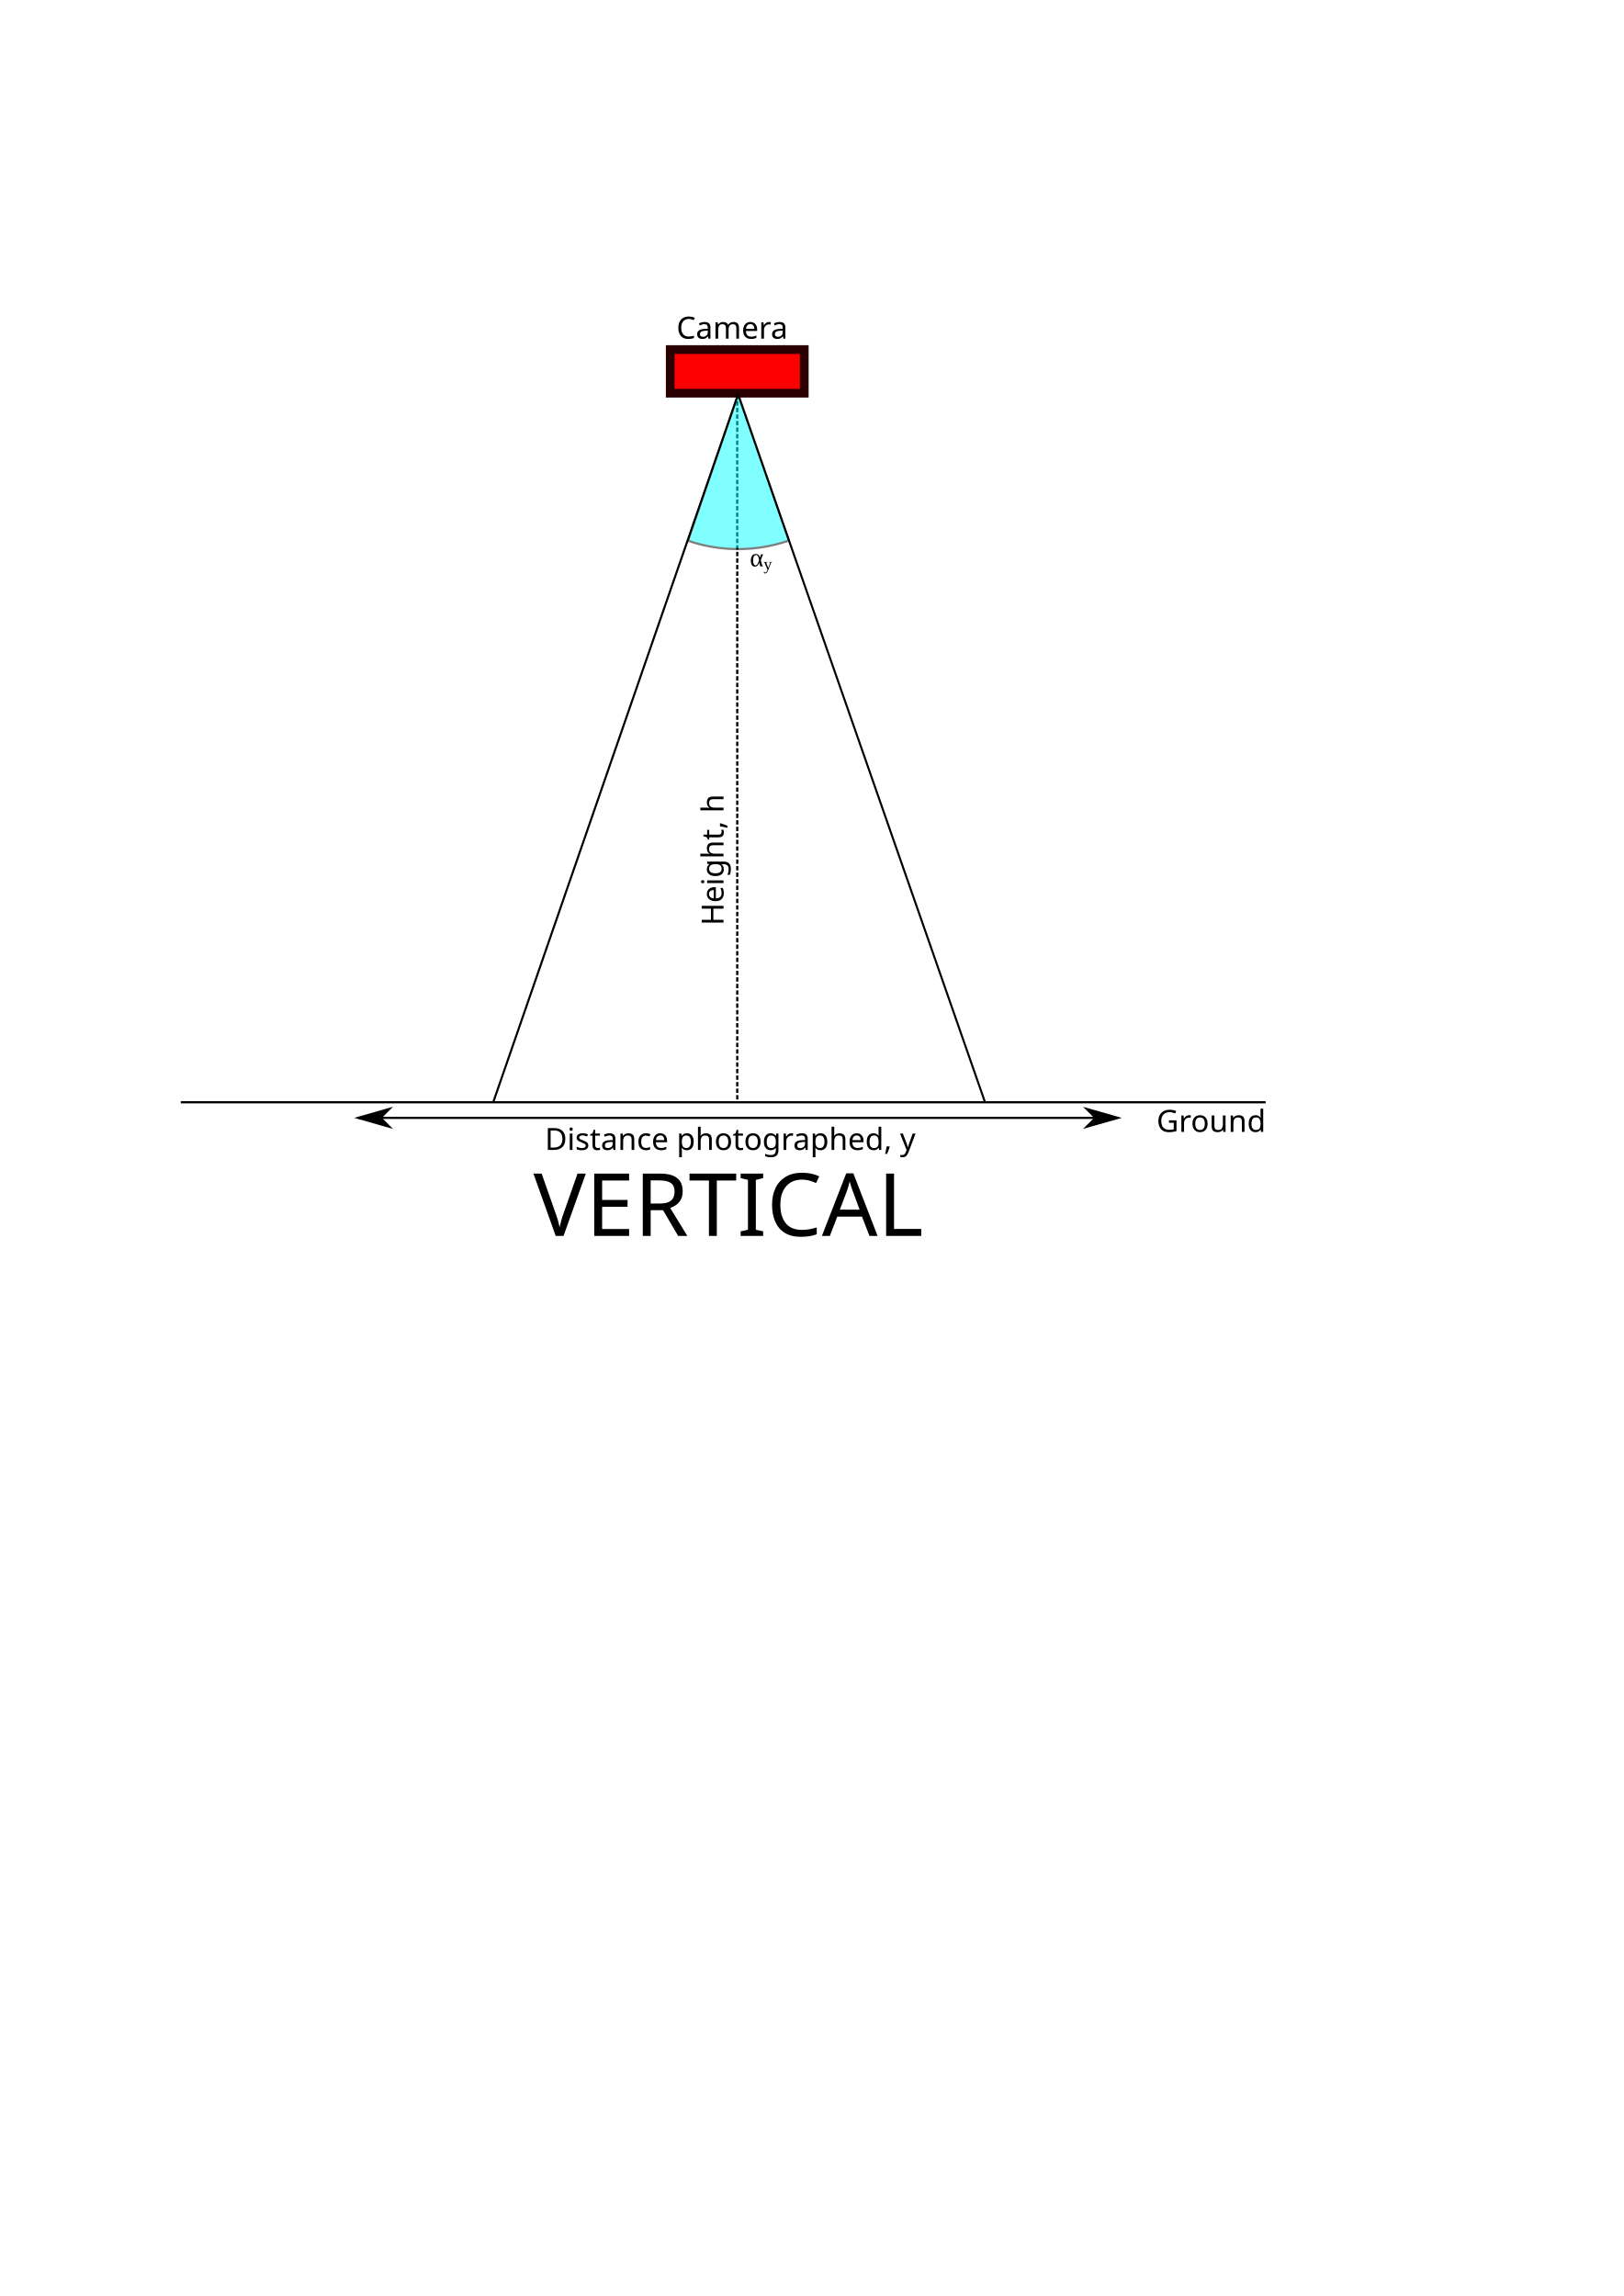
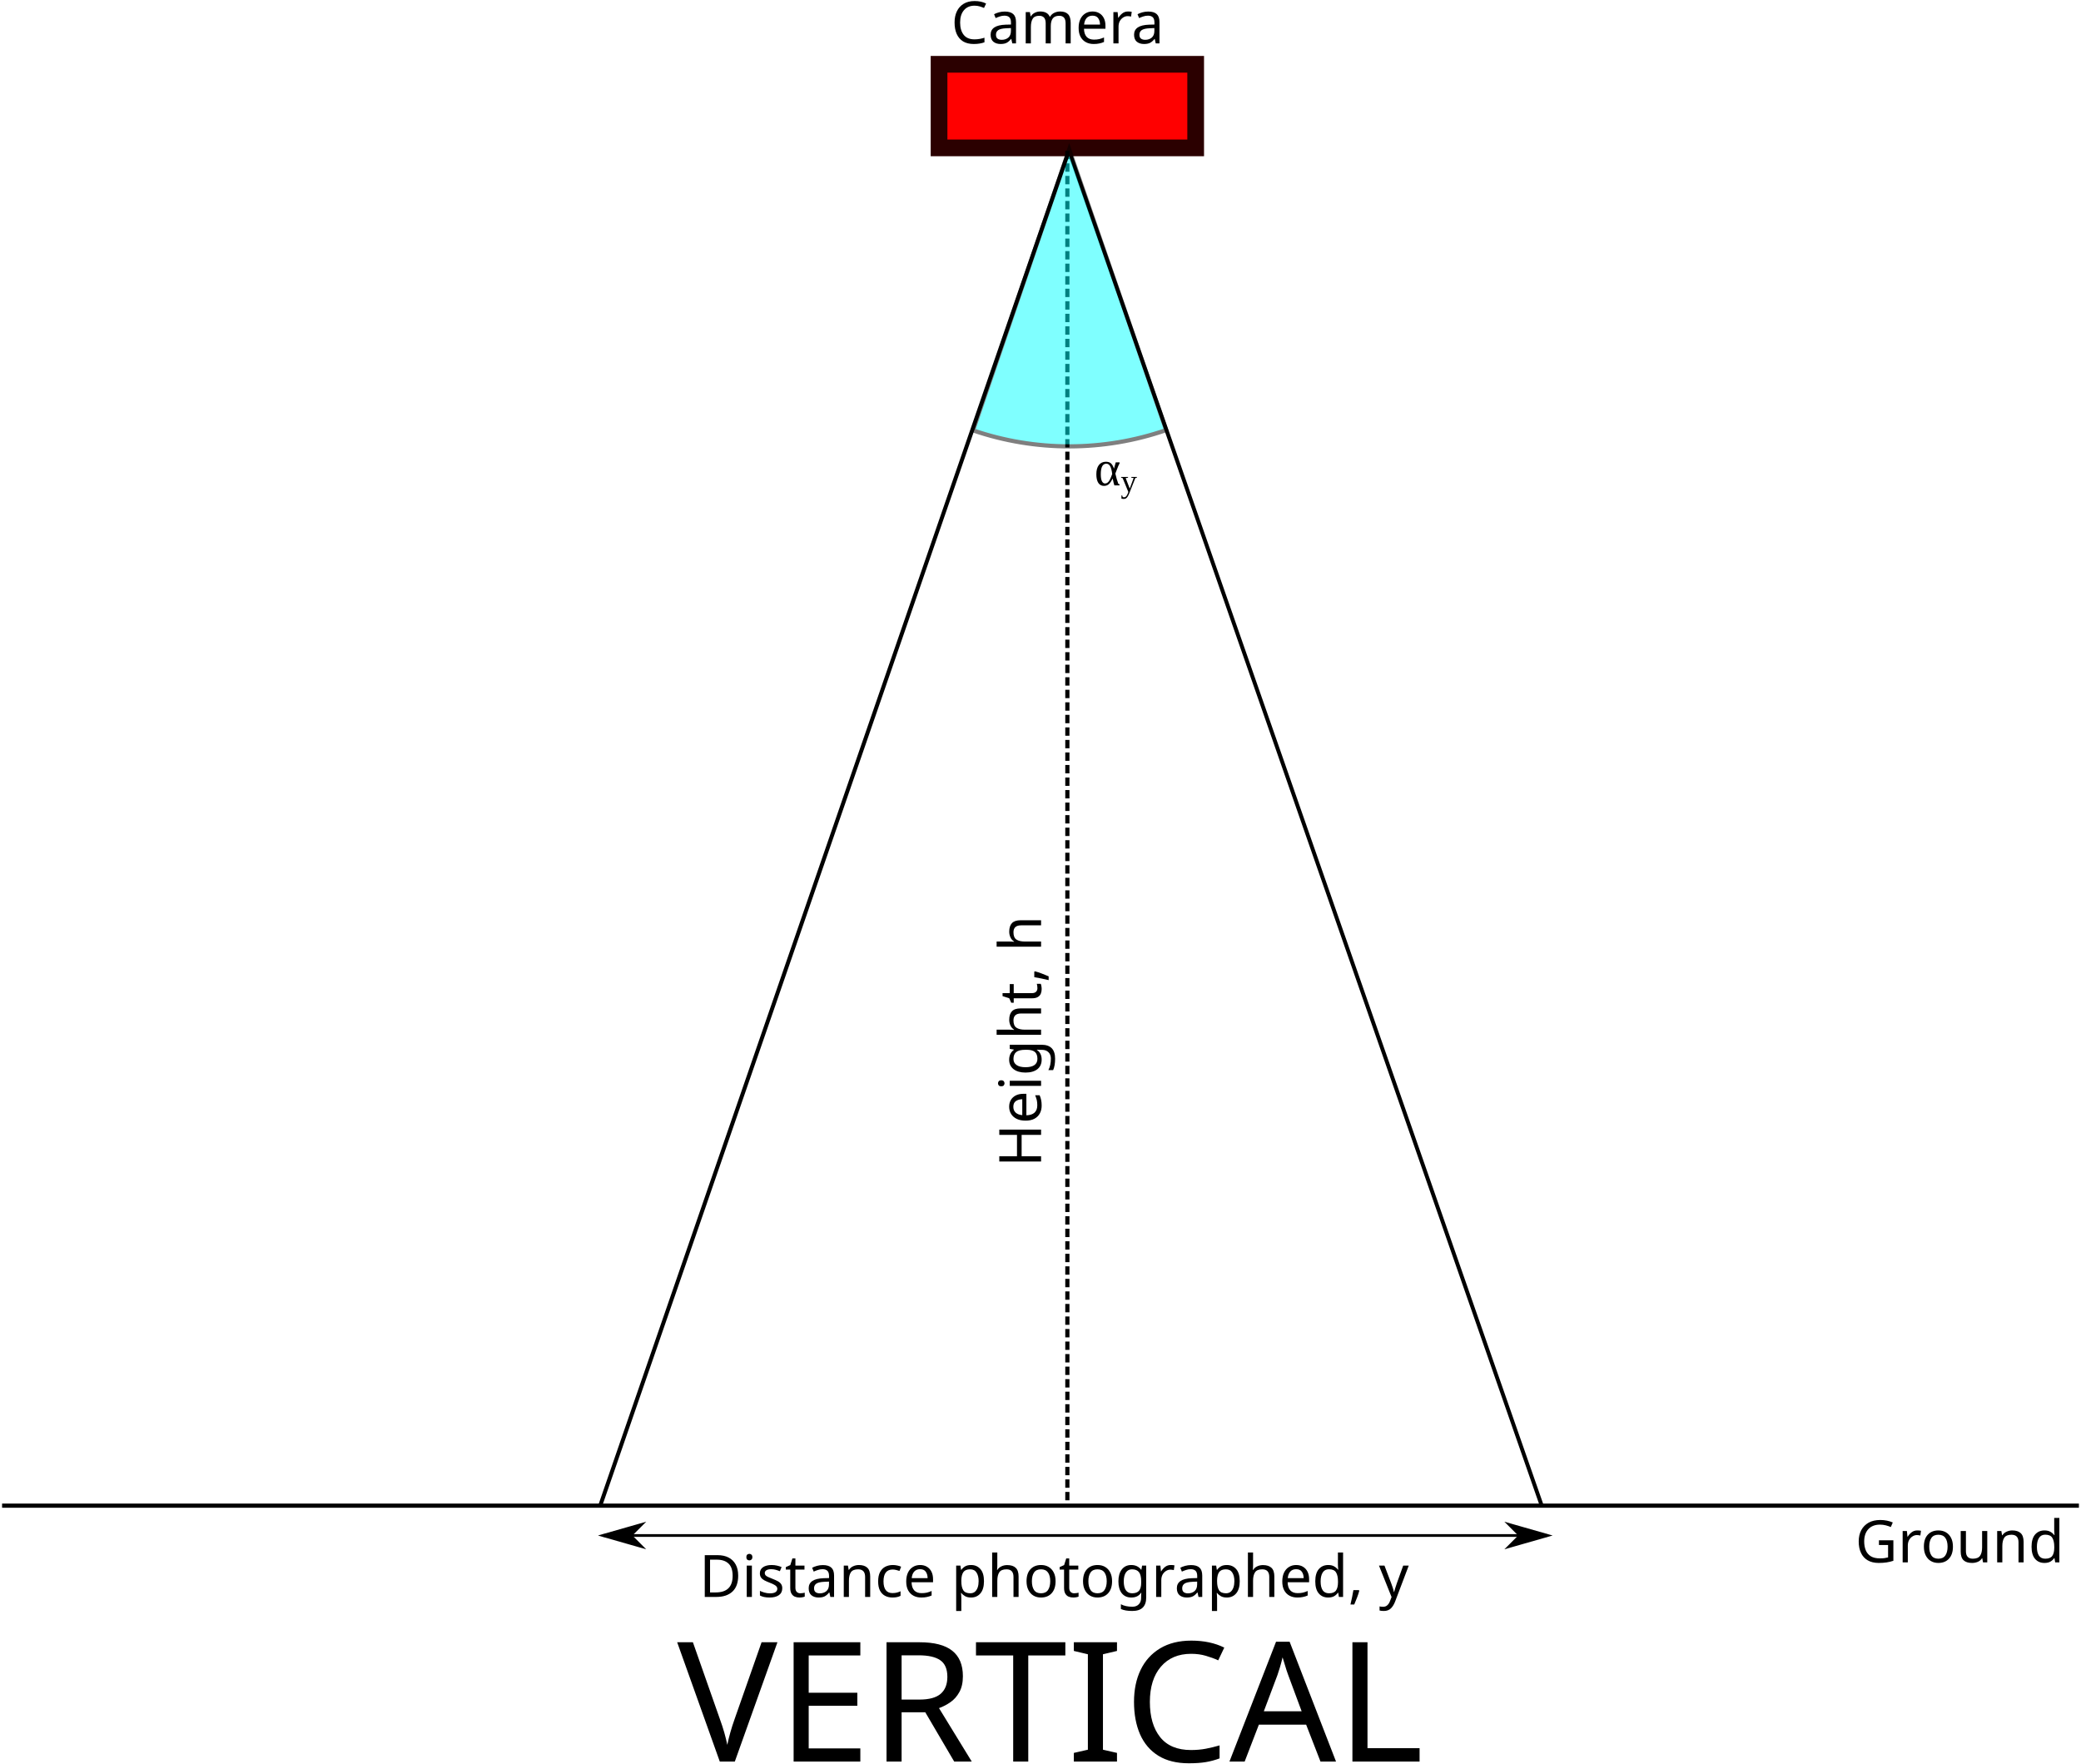
- <svg xmlns="http://www.w3.org/2000/svg" width="744.094" height="1052.362" id="svg2" version="1.1">
+ <svg xmlns="http://www.w3.org/2000/svg" width="498.143" height="422.217" id="svg2" version="1.1">
  <defs id="defs4">
-     <marker orient="auto" refY="0.0" refX="0.0" id="Arrow1Lend" style="overflow:visible;">
-       <path id="path3822" d="M 0.0,0.0 L 5.0,-5.0 L -12.5,0.0 L 5.0,5.0 L 0.0,0.0 z " style="fill-rule:evenodd;stroke:#000000;stroke-width:1.0pt;" transform="scale(0.8) rotate(180) translate(12.5,0)" />
+     <marker orient="auto" refY="0" refX="0" id="Arrow1Lend" style="overflow:visible">
+       <path id="path3822" d="M 0,0 5,-5 -12.5,0 5,5 0,0 z" style="fill-rule:evenodd;stroke:#000000;stroke-width:1pt" transform="matrix(-0.8,0,0,-0.8,-10,0)" />
    </marker>
-     <marker orient="auto" refY="0.0" refX="0.0" id="Arrow1Lstart" style="overflow:visible">
-       <path id="path3819" d="M 0.0,0.0 L 5.0,-5.0 L -12.5,0.0 L 5.0,5.0 L 0.0,0.0 z " style="fill-rule:evenodd;stroke:#000000;stroke-width:1.0pt" transform="scale(0.8) translate(12.5,0)" />
+     <marker orient="auto" refY="0" refX="0" id="Arrow1Lstart" style="overflow:visible">
+       <path id="path3819" d="M 0,0 5,-5 -12.5,0 5,5 0,0 z" style="fill-rule:evenodd;stroke:#000000;stroke-width:1pt" transform="matrix(0.8,0,0,0.8,10,0)" />
    </marker>
  </defs>
-   <g id="layer1">
+   <g id="layer1" transform="translate(-82.35714,-144.8287)">
    <path style="fill:none;stroke:#000000;stroke-width:1px;stroke-linecap:butt;stroke-linejoin:miter;stroke-opacity:1" d="m 82.857,505.219 497.143,0" id="path2985" />
    <path style="fill:none;stroke:#000000;stroke-width:0.955px;stroke-linecap:butt;stroke-linejoin:miter;stroke-opacity:1" d="M 338.69,179.563 226.087,505.063" id="path2987" />
    <path style="fill:none;stroke:#000000;stroke-width:0.933px;stroke-linecap:butt;stroke-linejoin:miter;stroke-opacity:1" d="M 451.453,505.329 338.387,181.318" id="path2987-6" />
    <rect style="fill:#ff0000;fill-opacity:1;stroke:#2b0000;stroke-width:4;stroke-linecap:round;stroke-miterlimit:4;stroke-opacity:1;stroke-dasharray:none" id="rect3025" width="61.429" height="20" x="307.143" y="160.219" />
    <text xml:space="preserve" style="font-size:14px;font-style:normal;font-weight:normal;line-height:125%;letter-spacing:0px;word-spacing:0px;fill:#000000;fill-opacity:1;stroke:none;font-family:Sans" x="310" y="155.219" id="text3027">
      <tspan id="tspan3029" x="310" y="155.219">Camera</tspan>
    </text>
-     <text xml:space="preserve" style="font-size:14px;font-style:normal;font-weight:normal;line-height:125%;letter-spacing:0px;word-spacing:0px;fill:#000000;fill-opacity:1;stroke:none;font-family:Sans" x="530" y="518.791" id="text3031">
-       <tspan id="tspan3033" x="530" y="518.791">Ground</tspan>
+     <text xml:space="preserve" style="font-size:14px;font-style:normal;font-weight:normal;line-height:125%;letter-spacing:0px;word-spacing:0px;fill:#000000;fill-opacity:1;stroke:none;font-family:Sans" x="526.429" y="518.791" id="text3031">
+       <tspan id="tspan3033" x="526.429" y="518.791">Ground</tspan>
    </text>
-     <path style="fill:none;stroke:#000000;stroke-width:1;stroke-linecap:butt;stroke-linejoin:miter;stroke-opacity:1;stroke-miterlimit:4;stroke-dasharray:2,1;stroke-dashoffset:0" d="m 337.857,180.934 0,324.286" id="path3035" />
+     <path style="fill:none;stroke:#000000;stroke-width:1;stroke-linecap:butt;stroke-linejoin:miter;stroke-miterlimit:4;stroke-opacity:1;stroke-dasharray:2, 1;stroke-dashoffset:0" d="m 337.857,180.934 0,324.286" id="path3035" />
    <text xml:space="preserve" style="font-size:14px;font-style:normal;font-weight:normal;line-height:125%;letter-spacing:0px;word-spacing:0px;fill:#000000;fill-opacity:1;stroke:none;font-family:Sans" x="-424.204" y="331.566" id="text3805" transform="matrix(0,-1,1,0,0,0)">
      <tspan id="tspan3807" x="-424.204" y="331.566">Height, h</tspan>
    </text>
    <text xml:space="preserve" style="font-size:14px;font-style:normal;font-weight:normal;line-height:125%;letter-spacing:0px;word-spacing:0px;fill:#000000;fill-opacity:1;stroke:none;font-family:Sans" x="249.704" y="527.066" id="text3809">
      <tspan x="249.704" y="527.066" id="tspan4461">Distance photographed, y</tspan>
    </text>
-     <path style="fill:none;stroke:#000000;stroke-width:1px;stroke-linecap:butt;stroke-linejoin:miter;stroke-opacity:1;marker-start:url(#Arrow1Lstart);marker-end:url(#Arrow1Lend)" d="m 164.286,512.362 347.857,0" id="path3813" />
-     <path style="opacity:0.5;color:#000000;fill:#00ffff;fill-opacity:1;fill-rule:evenodd;stroke:#000000;stroke-width:1px;stroke-linecap:butt;stroke-linejoin:miter;stroke-miterlimit:4;stroke-opacity:1;stroke-dasharray:none;stroke-dashoffset:0;marker:none;visibility:visible;display:inline;overflow:visible;enable-background:accumulate" id="path4447" d="m 392.57,273.343 a 71.071,71.071 0 0 1 -34.919,30.29 l -26.58,-65.914 z" transform="matrix(0.7563924,0.6541181,-0.6541181,0.7563924,243.3715,-215.769)" />
-     <text xml:space="preserve" x="343.631" y="259.579" id="text4451">
-       <tspan id="tspan4453" x="343.631" y="259.579">α<tspan style="font-size:65.001%;baseline-shift:sub" id="tspan4484">y</tspan>
+     <path style="fill:none;stroke:#000000;stroke-width:0.65px;stroke-linecap:butt;stroke-linejoin:miter;stroke-opacity:1;marker-start:url(#Arrow1Lstart);marker-end:url(#Arrow1Lend)" d="m 226.755,512.362 226.007,0" id="path3813" />
+     <path style="opacity:0.5;color:#000000;fill:#00ffff;fill-opacity:1;fill-rule:evenodd;stroke:#000000;stroke-width:1px;stroke-linecap:butt;stroke-linejoin:miter;stroke-miterlimit:4;stroke-opacity:1;stroke-dasharray:none;stroke-dashoffset:0;marker:none;visibility:visible;display:inline;overflow:visible;enable-background:accumulate" id="path4447" d="m 392.57,273.343 c -7.939,13.706 -20.229,24.367 -34.919,30.29 l -26.58,-65.914 z" transform="matrix(0.7563924,0.6541181,-0.6541181,0.7563924,243.3715,-215.769)" />
+     <text xml:space="preserve" x="344.345" y="261.008" id="text4451">
+       <tspan id="tspan4453" x="344.345" y="261.008">α<tspan style="font-size:65.001%;baseline-shift:sub" id="tspan4484">y</tspan>
      </tspan>
    </text>
    <text xml:space="preserve" style="font-size:14px;font-style:normal;font-weight:normal;line-height:125%;letter-spacing:0px;word-spacing:0px;fill:#000000;fill-opacity:1;stroke:none;font-family:Sans" x="244.457" y="566.479" id="text4457">
      <tspan id="tspan4459" x="244.457" y="566.479" style="font-size:40px">VERTICAL</tspan>
    </text>
  </g>
</svg>
